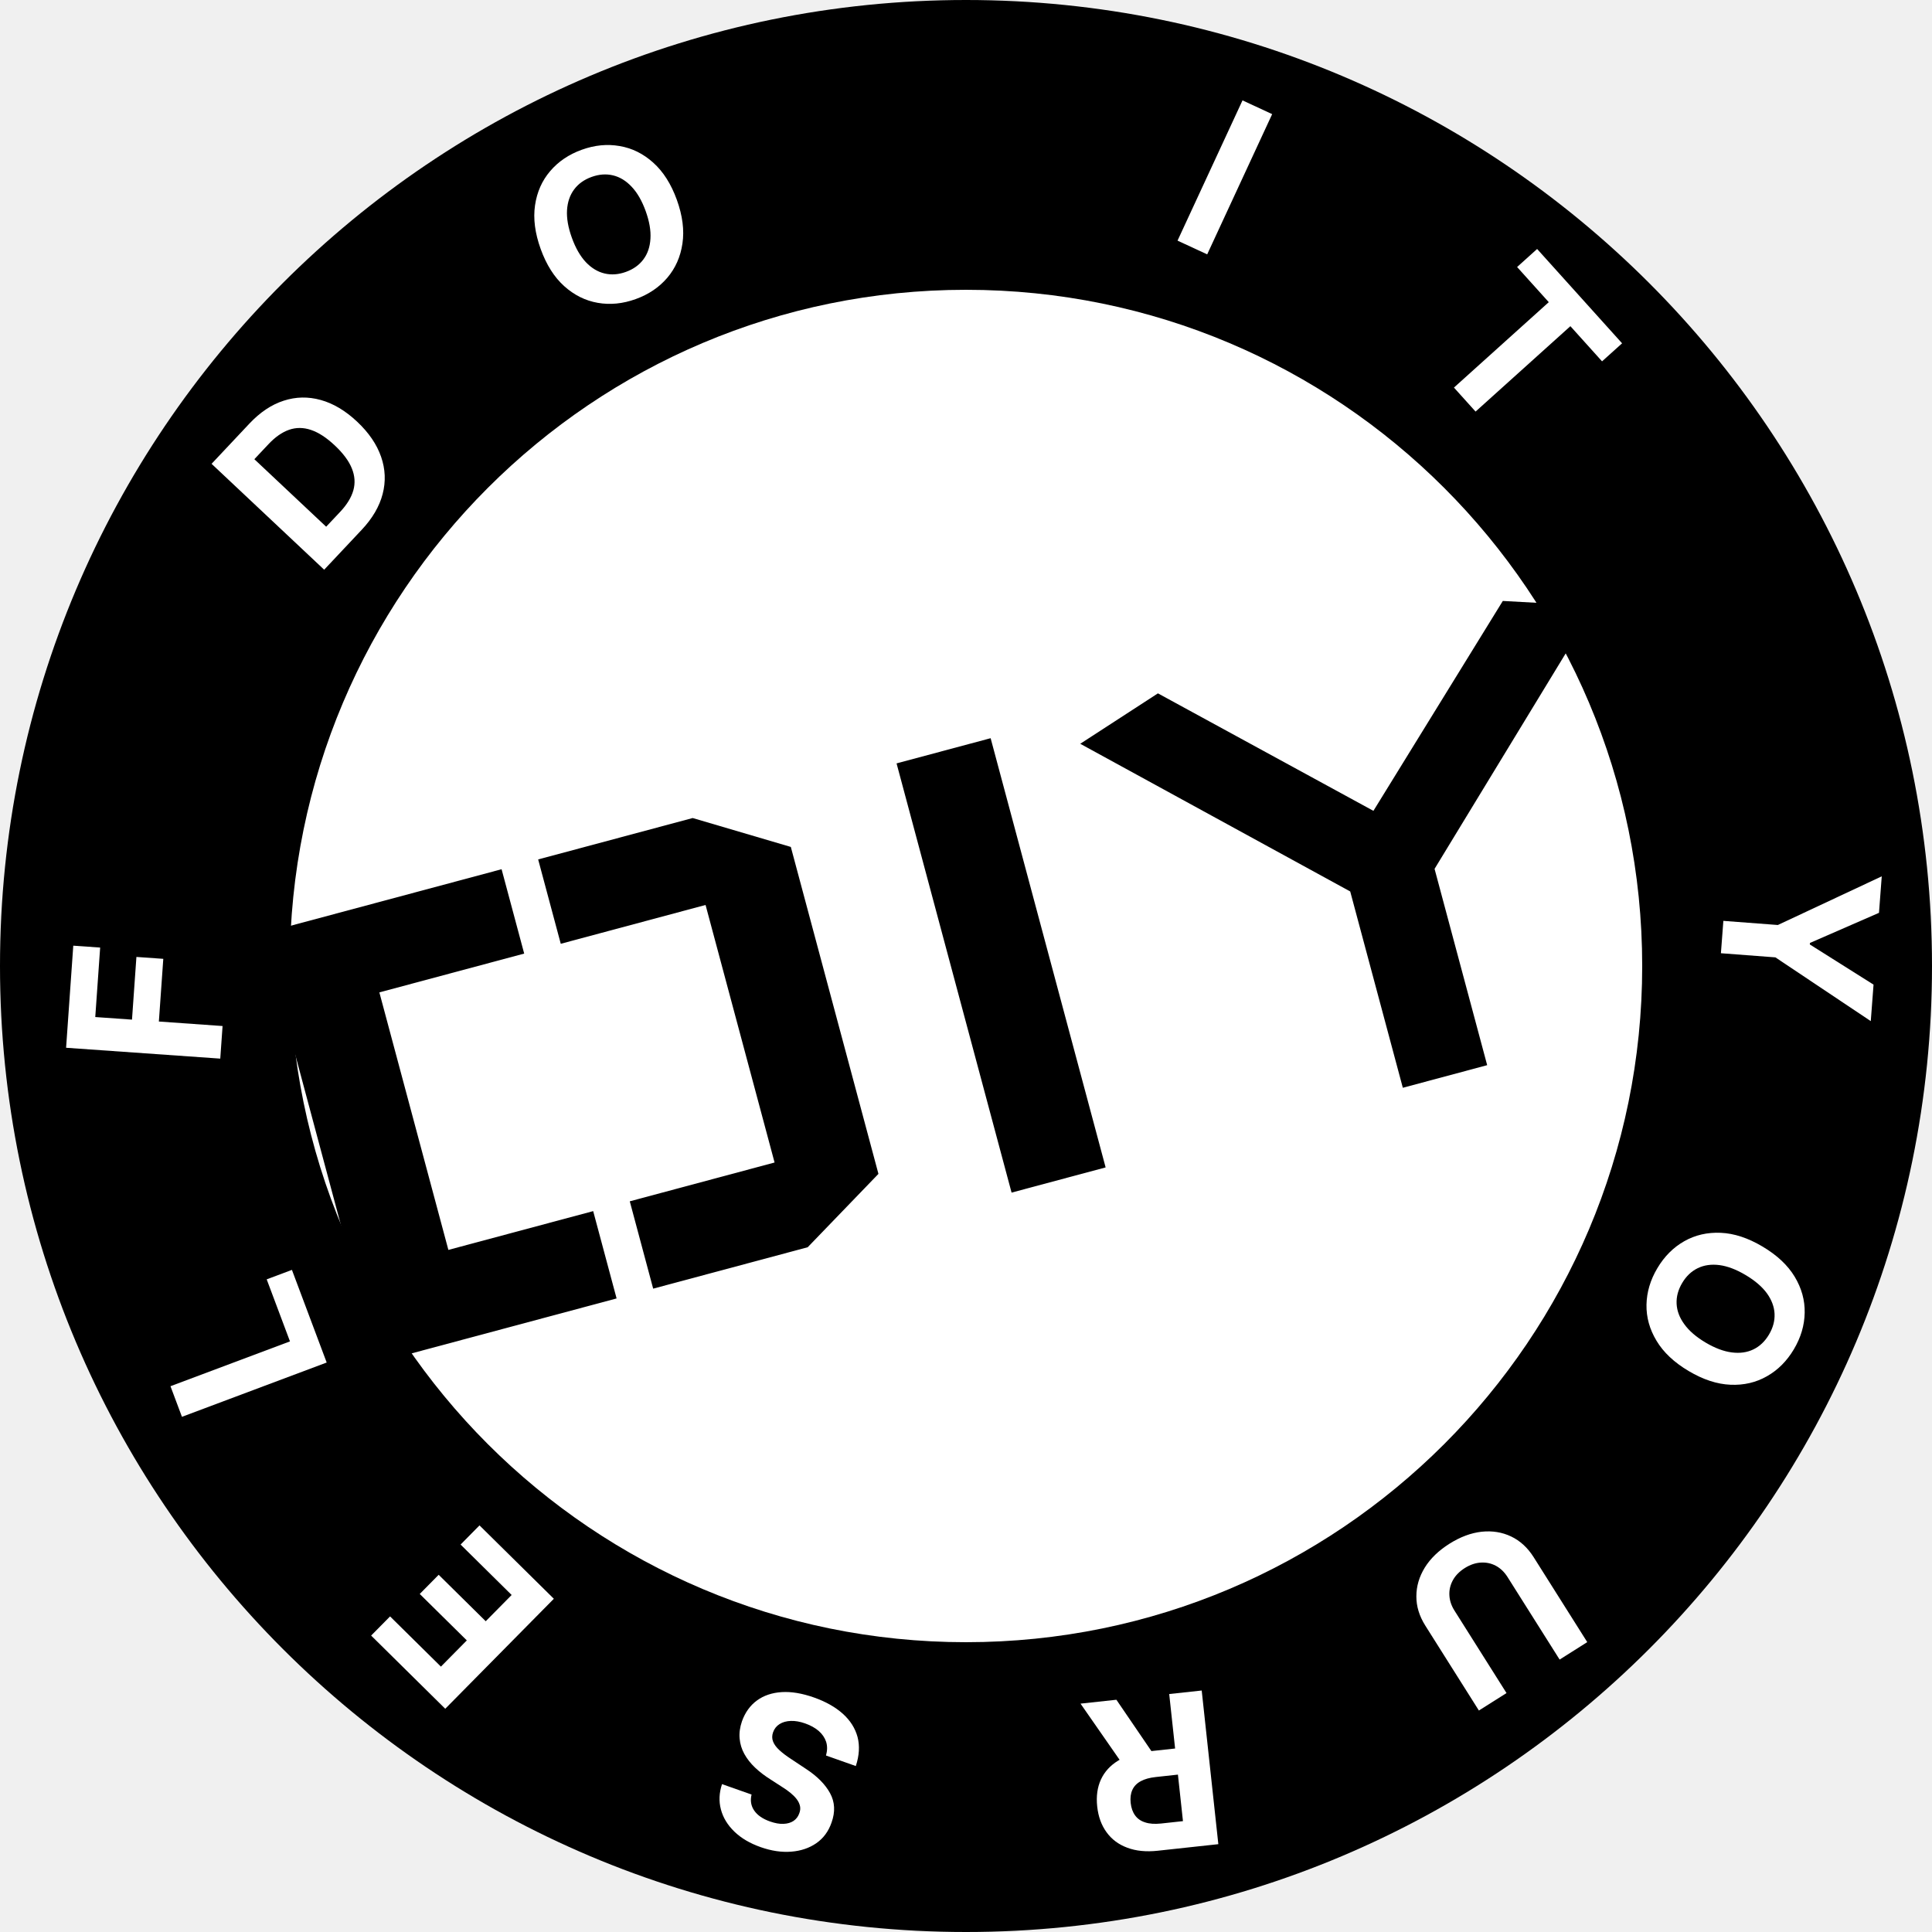
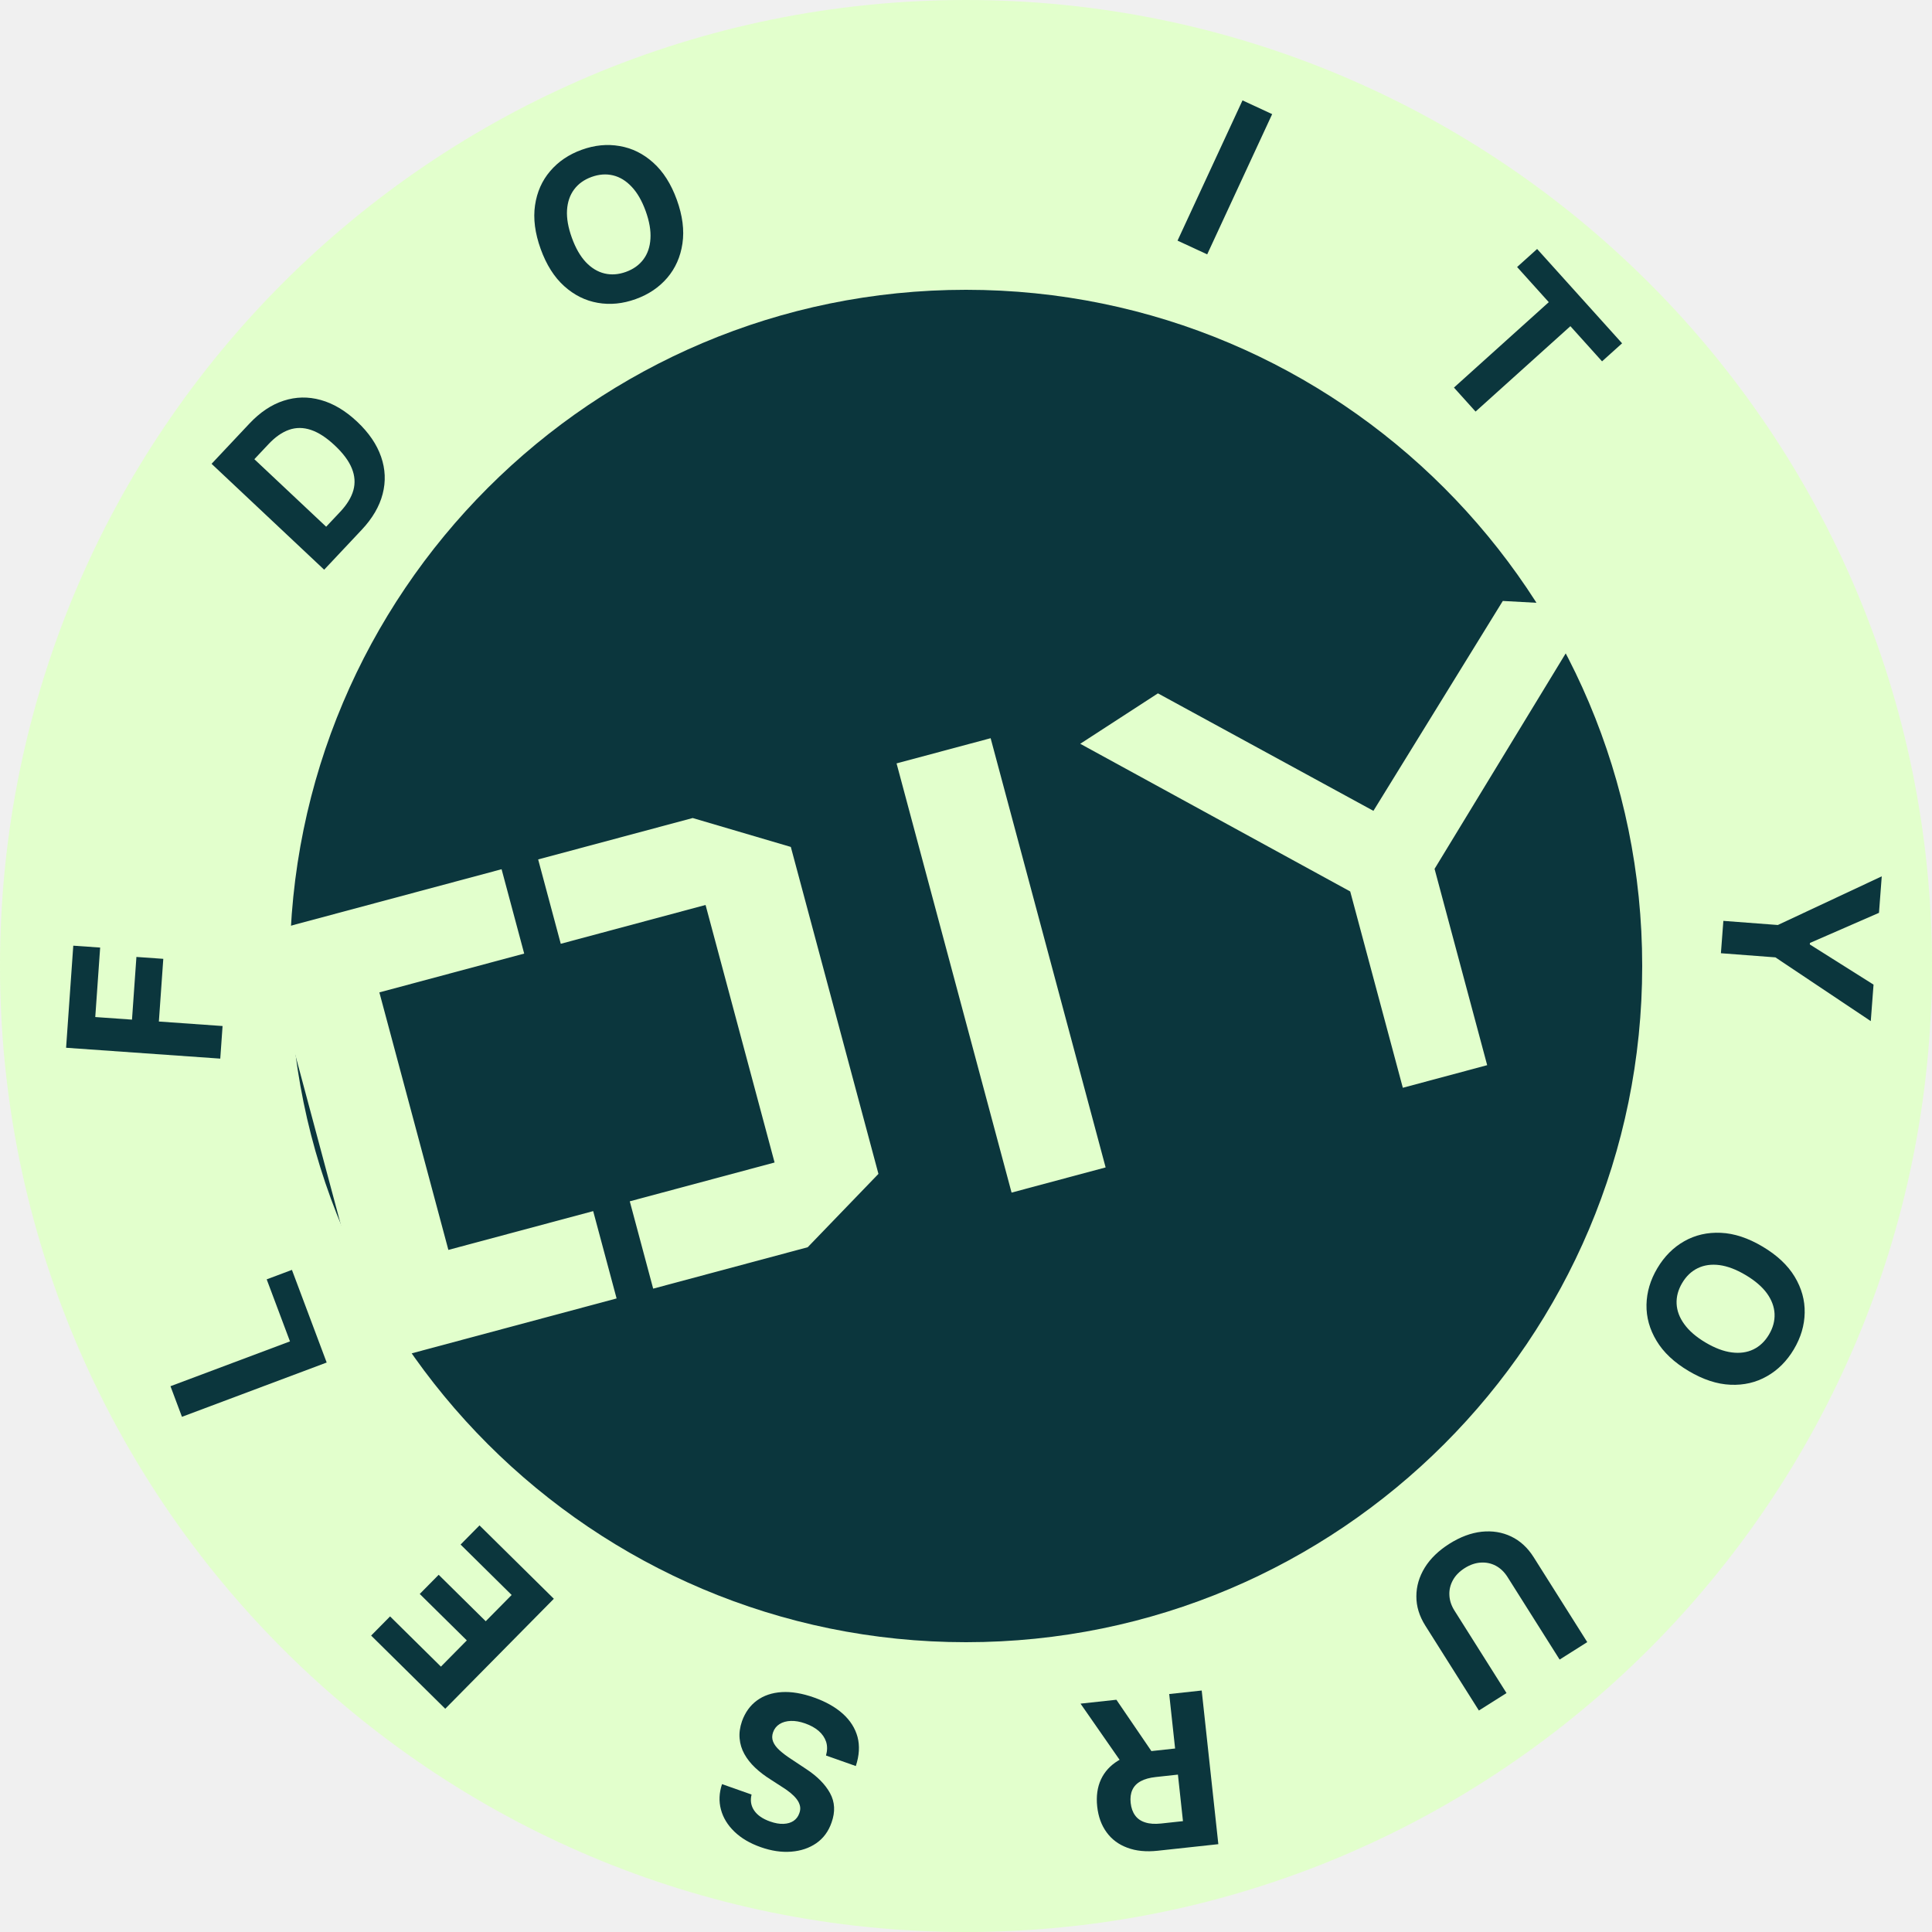
<svg xmlns="http://www.w3.org/2000/svg" width="100" height="100" viewBox="0 0 100 100" fill="none">
  <g clip-path="url(#clip0_17_63)">
-     <circle cx="50" cy="50" r="50" fill="black" />
-     <circle cx="50" cy="50" r="35" fill="white" />
-     <path d="M13.598 48.304L25.962 44.991L27.132 49.357L19.636 51.366L23.208 64.695L30.703 62.687L31.915 67.207L19.551 70.52L13.598 48.304ZM40.933 43.837L35.853 42.341L27.855 44.484L29.025 48.85L36.52 46.841L40.092 60.171L32.597 62.18L33.808 66.7L41.806 64.557L45.468 60.76L40.933 43.837ZM46.406 39.513L51.275 38.209L57.227 60.425L52.359 61.729L46.406 39.513ZM74.253 44.972L76.976 55.133L72.61 56.303L69.887 46.142L55.913 38.498L59.934 35.888L71.088 41.969L77.785 31.105L82.534 31.365L74.253 44.972Z" fill="black" />
-     <path d="M18.722 27.422L16.779 29.488L10.951 24.007L12.91 21.924C13.461 21.338 14.053 20.943 14.684 20.74C15.313 20.535 15.952 20.522 16.6 20.703C17.251 20.882 17.878 21.256 18.484 21.825C19.091 22.396 19.504 23.002 19.725 23.642C19.947 24.28 19.974 24.922 19.806 25.568C19.64 26.212 19.278 26.831 18.722 27.422ZM16.882 27.263L17.618 26.481C17.96 26.116 18.184 25.749 18.289 25.38C18.393 25.006 18.368 24.628 18.212 24.246C18.057 23.86 17.762 23.463 17.328 23.055C16.897 22.65 16.485 22.382 16.093 22.252C15.702 22.121 15.325 22.119 14.962 22.246C14.599 22.373 14.247 22.619 13.904 22.983L13.165 23.768L16.882 27.263Z" fill="white" />
-     <path d="M35.033 10.342C35.329 11.163 35.426 11.917 35.323 12.605C35.222 13.292 34.96 13.884 34.536 14.381C34.113 14.874 33.57 15.241 32.906 15.48C32.238 15.722 31.583 15.787 30.942 15.675C30.3 15.564 29.721 15.276 29.205 14.812C28.688 14.348 28.282 13.707 27.986 12.889C27.69 12.068 27.592 11.315 27.693 10.627C27.793 9.94 28.055 9.35 28.477 8.857C28.899 8.361 29.444 7.992 30.113 7.751C30.777 7.511 31.429 7.447 32.07 7.559C32.713 7.667 33.293 7.953 33.809 8.417C34.328 8.88 34.736 9.522 35.033 10.342ZM33.42 10.925C33.228 10.394 32.986 9.974 32.695 9.667C32.407 9.359 32.085 9.162 31.73 9.077C31.375 8.992 31.006 9.019 30.621 9.158C30.237 9.297 29.935 9.512 29.717 9.805C29.499 10.097 29.376 10.454 29.349 10.876C29.324 11.298 29.407 11.774 29.599 12.306C29.791 12.837 30.032 13.257 30.32 13.566C30.611 13.873 30.934 14.069 31.289 14.154C31.644 14.239 32.013 14.212 32.398 14.073C32.782 13.934 33.084 13.719 33.302 13.427C33.521 13.134 33.642 12.778 33.667 12.356C33.694 11.934 33.612 11.457 33.42 10.925Z" fill="white" />
-     <path d="M65.847 5.907L62.484 13.166L60.949 12.455L64.312 5.196L65.847 5.907Z" fill="white" />
-     <path d="M78.525 13.821L79.561 12.887L83.959 17.77L82.922 18.703L81.283 16.883L76.375 21.303L75.256 20.061L80.164 15.64L78.525 13.821Z" fill="white" />
-     <path d="M97.399 45.359L97.256 47.248L93.682 48.807L93.676 48.885L96.974 50.964L96.831 52.853L91.894 49.553L89.074 49.339L89.201 47.664L92.021 47.878L97.399 45.359Z" fill="white" />
-     <path d="M87.403 70.963C86.652 70.517 86.099 69.996 85.742 69.399C85.383 68.805 85.21 68.181 85.222 67.528C85.236 66.878 85.422 66.25 85.783 65.643C86.146 65.032 86.611 64.566 87.177 64.245C87.743 63.924 88.373 63.779 89.067 63.81C89.761 63.84 90.481 64.077 91.229 64.522C91.979 64.967 92.534 65.487 92.892 66.082C93.251 66.677 93.423 67.299 93.41 67.948C93.399 68.599 93.212 69.23 92.849 69.841C92.488 70.448 92.025 70.912 91.459 71.233C90.893 71.557 90.264 71.704 89.57 71.674C88.875 71.645 88.153 71.409 87.403 70.963ZM88.278 69.489C88.764 69.777 89.217 69.948 89.637 70.001C90.056 70.055 90.429 70.003 90.757 69.844C91.085 69.684 91.354 69.429 91.562 69.077C91.771 68.726 91.867 68.368 91.851 68.003C91.834 67.639 91.702 67.285 91.455 66.941C91.206 66.6 90.839 66.285 90.353 65.996C89.868 65.707 89.415 65.536 88.996 65.481C88.576 65.428 88.202 65.481 87.874 65.641C87.546 65.8 87.278 66.056 87.069 66.407C86.86 66.759 86.764 67.117 86.781 67.481C86.798 67.846 86.93 68.199 87.179 68.54C87.426 68.884 87.793 69.2 88.278 69.489Z" fill="white" />
-     <path d="M77.977 87.633L76.547 88.536L73.774 84.142C73.463 83.649 73.308 83.143 73.311 82.624C73.311 82.107 73.456 81.612 73.746 81.139C74.037 80.669 74.463 80.257 75.022 79.904C75.584 79.55 76.139 79.343 76.689 79.282C77.24 79.224 77.749 79.306 78.216 79.528C78.683 79.751 79.073 80.109 79.384 80.603L82.156 84.996L80.726 85.899L78.03 81.627C77.868 81.37 77.667 81.176 77.428 81.046C77.187 80.918 76.927 80.862 76.648 80.879C76.369 80.895 76.091 80.99 75.816 81.163C75.539 81.338 75.334 81.548 75.201 81.791C75.066 82.037 75.006 82.295 75.02 82.566C75.032 82.839 75.119 83.104 75.282 83.362L77.977 87.633Z" fill="white" />
-     <path d="M62.2 87.501L63.061 95.454L59.923 95.794C59.322 95.859 58.798 95.807 58.35 95.638C57.9 95.472 57.542 95.206 57.277 94.839C57.01 94.475 56.848 94.03 56.791 93.505C56.734 92.977 56.798 92.51 56.985 92.105C57.172 91.702 57.471 91.376 57.881 91.127C58.289 90.879 58.799 90.722 59.41 90.656L61.511 90.428L61.657 91.779L59.828 91.978C59.507 92.012 59.245 92.085 59.042 92.196C58.839 92.307 58.696 92.456 58.611 92.644C58.524 92.831 58.495 93.056 58.523 93.317C58.552 93.581 58.629 93.798 58.755 93.968C58.878 94.138 59.052 94.258 59.277 94.328C59.499 94.401 59.773 94.419 60.096 94.385L61.23 94.262L60.518 87.683L62.2 87.501ZM58.296 91.585L55.928 88.18L57.784 87.979L60.11 91.389L58.296 91.585Z" fill="white" />
-     <path d="M38.901 92.885C38.825 93.193 38.87 93.469 39.036 93.712C39.201 93.955 39.476 94.145 39.859 94.28C40.119 94.372 40.352 94.412 40.557 94.402C40.761 94.394 40.934 94.343 41.075 94.249C41.213 94.154 41.311 94.026 41.368 93.864C41.421 93.731 41.434 93.603 41.408 93.481C41.38 93.357 41.324 93.239 41.239 93.127C41.154 93.016 41.048 92.909 40.922 92.804C40.796 92.701 40.657 92.602 40.505 92.507L39.885 92.106C39.581 91.916 39.314 91.711 39.082 91.491C38.851 91.272 38.666 91.036 38.528 90.786C38.389 90.536 38.308 90.269 38.283 89.987C38.256 89.704 38.297 89.405 38.405 89.09C38.571 88.629 38.83 88.271 39.183 88.014C39.532 87.759 39.959 87.615 40.462 87.583C40.961 87.552 41.518 87.645 42.132 87.862C42.741 88.077 43.239 88.358 43.625 88.704C44.008 89.049 44.262 89.449 44.386 89.904C44.506 90.361 44.477 90.863 44.297 91.41L42.754 90.865C42.826 90.606 42.828 90.369 42.76 90.155C42.689 89.942 42.561 89.754 42.375 89.592C42.186 89.431 41.954 89.303 41.679 89.206C41.408 89.11 41.16 89.067 40.933 89.075C40.704 89.083 40.51 89.137 40.35 89.238C40.19 89.339 40.078 89.48 40.014 89.662C39.954 89.831 39.954 89.992 40.014 90.142C40.072 90.293 40.182 90.442 40.345 90.591C40.505 90.738 40.711 90.894 40.963 91.057L41.712 91.554C42.293 91.933 42.71 92.352 42.962 92.811C43.214 93.27 43.241 93.778 43.041 94.334C42.883 94.792 42.62 95.148 42.254 95.403C41.886 95.657 41.452 95.803 40.952 95.842C40.452 95.881 39.927 95.803 39.377 95.609C38.817 95.412 38.362 95.144 38.012 94.805C37.66 94.465 37.427 94.083 37.315 93.659C37.202 93.236 37.221 92.798 37.372 92.346L38.901 92.885Z" fill="white" />
-     <path d="M28.667 82.752L23.046 88.445L19.21 84.657L20.19 83.665L22.822 86.264L24.162 84.907L21.726 82.503L22.706 81.511L25.141 83.915L26.483 82.556L23.84 79.946L24.819 78.954L28.667 82.752Z" fill="white" />
-     <path d="M16.909 70.524L9.418 73.334L8.824 71.75L15.009 69.43L13.804 66.219L15.11 65.729L16.909 70.524Z" fill="white" />
-     <path d="M11.401 54.794L3.421 54.232L3.793 48.948L5.184 49.046L4.931 52.642L6.832 52.776L7.061 49.531L8.452 49.629L8.223 52.874L11.52 53.107L11.401 54.794Z" fill="white" />
+     <circle cx="50" cy="50" r="50" fill="#E2FFCC" />
+     <circle cx="50" cy="50" r="35" fill="#0B363D" />
+     <path d="M13.598 48.304L25.962 44.991L27.132 49.357L19.636 51.366L23.208 64.695L30.703 62.687L31.915 67.207L19.551 70.52L13.598 48.304ZM40.933 43.837L35.853 42.341L27.855 44.484L29.025 48.85L36.52 46.841L40.092 60.171L32.597 62.18L33.808 66.7L41.806 64.557L45.468 60.76L40.933 43.837ZM46.406 39.513L51.275 38.209L57.227 60.425L52.359 61.729L46.406 39.513ZM74.253 44.972L76.976 55.133L72.61 56.303L69.887 46.142L55.913 38.498L59.934 35.888L71.088 41.969L77.785 31.105L82.534 31.365L74.253 44.972Z" fill="#E2FFCC" />
+     <path d="M18.722 27.422L16.779 29.488L10.951 24.007L12.91 21.924C13.461 21.338 14.053 20.943 14.684 20.74C15.313 20.535 15.952 20.522 16.6 20.703C17.251 20.882 17.878 21.256 18.484 21.825C19.091 22.396 19.504 23.002 19.725 23.642C19.947 24.28 19.974 24.922 19.806 25.568C19.64 26.212 19.278 26.831 18.722 27.422ZM16.882 27.263L17.618 26.481C17.96 26.116 18.184 25.749 18.289 25.38C18.393 25.006 18.368 24.628 18.212 24.246C18.057 23.86 17.762 23.463 17.328 23.055C16.897 22.65 16.485 22.382 16.093 22.252C15.702 22.121 15.325 22.119 14.962 22.246C14.599 22.373 14.247 22.619 13.904 22.983L13.165 23.768L16.882 27.263Z" fill="#0B363D" />
+     <path d="M35.033 10.342C35.329 11.163 35.426 11.917 35.323 12.605C35.222 13.292 34.96 13.884 34.536 14.381C34.113 14.874 33.57 15.241 32.906 15.48C32.238 15.722 31.583 15.787 30.942 15.675C30.3 15.564 29.721 15.276 29.205 14.812C28.688 14.348 28.282 13.707 27.986 12.889C27.69 12.068 27.592 11.315 27.693 10.627C27.793 9.94 28.055 9.35 28.477 8.857C28.899 8.361 29.444 7.992 30.113 7.751C30.777 7.511 31.429 7.447 32.07 7.559C32.713 7.667 33.293 7.953 33.809 8.417C34.328 8.88 34.736 9.522 35.033 10.342ZM33.42 10.925C33.228 10.394 32.986 9.974 32.695 9.667C32.407 9.359 32.085 9.162 31.73 9.077C31.375 8.992 31.006 9.019 30.621 9.158C30.237 9.297 29.935 9.512 29.717 9.805C29.499 10.097 29.376 10.454 29.349 10.876C29.324 11.298 29.407 11.774 29.599 12.306C29.791 12.837 30.032 13.257 30.32 13.566C30.611 13.873 30.934 14.069 31.289 14.154C31.644 14.239 32.013 14.212 32.398 14.073C32.782 13.934 33.084 13.719 33.302 13.427C33.521 13.134 33.642 12.778 33.667 12.356C33.694 11.934 33.612 11.457 33.42 10.925Z" fill="#0B363D" />
+     <path d="M65.847 5.907L62.484 13.166L60.949 12.455L64.312 5.196L65.847 5.907Z" fill="#0B363D" />
+     <path d="M78.525 13.821L79.561 12.887L83.959 17.77L82.922 18.703L81.283 16.883L76.375 21.303L75.256 20.061L80.164 15.64L78.525 13.821Z" fill="#0B363D" />
+     <path d="M97.399 45.359L97.256 47.248L93.682 48.807L93.676 48.885L96.974 50.964L96.831 52.853L91.894 49.553L89.074 49.339L89.201 47.664L92.021 47.878L97.399 45.359Z" fill="#0B363D" />
+     <path d="M87.403 70.963C86.652 70.517 86.099 69.996 85.742 69.399C85.383 68.805 85.21 68.181 85.222 67.528C85.236 66.878 85.422 66.25 85.783 65.643C86.146 65.032 86.611 64.566 87.177 64.245C87.743 63.924 88.373 63.779 89.067 63.81C89.761 63.84 90.481 64.077 91.229 64.522C91.979 64.967 92.534 65.487 92.892 66.082C93.251 66.677 93.423 67.299 93.41 67.948C93.399 68.599 93.212 69.23 92.849 69.841C92.488 70.448 92.025 70.912 91.459 71.233C90.893 71.557 90.264 71.704 89.57 71.674C88.875 71.645 88.153 71.409 87.403 70.963ZM88.278 69.489C88.764 69.777 89.217 69.948 89.637 70.001C90.056 70.055 90.429 70.003 90.757 69.844C91.085 69.684 91.354 69.429 91.562 69.077C91.771 68.726 91.867 68.368 91.851 68.003C91.834 67.639 91.702 67.285 91.455 66.941C91.206 66.6 90.839 66.285 90.353 65.996C89.868 65.707 89.415 65.536 88.996 65.481C88.576 65.428 88.202 65.481 87.874 65.641C87.546 65.8 87.278 66.056 87.069 66.407C86.86 66.759 86.764 67.117 86.781 67.481C86.798 67.846 86.93 68.199 87.179 68.54C87.426 68.884 87.793 69.2 88.278 69.489Z" fill="#0B363D" />
+     <path d="M77.977 87.633L76.547 88.536L73.774 84.142C73.463 83.649 73.308 83.143 73.311 82.624C73.311 82.107 73.456 81.612 73.746 81.139C74.037 80.669 74.463 80.257 75.022 79.904C75.584 79.55 76.139 79.343 76.689 79.282C77.24 79.224 77.749 79.306 78.216 79.528C78.683 79.751 79.073 80.109 79.384 80.603L82.156 84.996L80.726 85.899L78.03 81.627C77.868 81.37 77.667 81.176 77.428 81.046C77.187 80.918 76.927 80.862 76.648 80.879C76.369 80.895 76.091 80.99 75.816 81.163C75.539 81.338 75.334 81.548 75.201 81.791C75.066 82.037 75.006 82.295 75.02 82.566C75.032 82.839 75.119 83.104 75.282 83.362L77.977 87.633Z" fill="#0B363D" />
+     <path d="M62.2 87.501L63.061 95.454L59.923 95.794C59.322 95.859 58.798 95.807 58.35 95.638C57.9 95.472 57.542 95.206 57.277 94.839C57.01 94.475 56.848 94.03 56.791 93.505C56.734 92.977 56.798 92.51 56.985 92.105C57.172 91.702 57.471 91.376 57.881 91.127C58.289 90.879 58.799 90.722 59.41 90.656L61.511 90.428L61.657 91.779L59.828 91.978C59.507 92.012 59.245 92.085 59.042 92.196C58.839 92.307 58.696 92.456 58.611 92.644C58.524 92.831 58.495 93.056 58.523 93.317C58.552 93.581 58.629 93.798 58.755 93.968C58.878 94.138 59.052 94.258 59.277 94.328C59.499 94.401 59.773 94.419 60.096 94.385L61.23 94.262L60.518 87.683L62.2 87.501ZM58.296 91.585L55.928 88.18L57.784 87.979L60.11 91.389L58.296 91.585Z" fill="#0B363D" />
+     <path d="M38.901 92.885C38.825 93.193 38.87 93.469 39.036 93.712C39.201 93.955 39.476 94.145 39.859 94.28C40.119 94.372 40.352 94.412 40.557 94.402C40.761 94.394 40.934 94.343 41.075 94.249C41.213 94.154 41.311 94.026 41.368 93.864C41.421 93.731 41.434 93.603 41.408 93.481C41.38 93.357 41.324 93.239 41.239 93.127C41.154 93.016 41.048 92.909 40.922 92.804C40.796 92.701 40.657 92.602 40.505 92.507L39.885 92.106C39.581 91.916 39.314 91.711 39.082 91.491C38.851 91.272 38.666 91.036 38.528 90.786C38.389 90.536 38.308 90.269 38.283 89.987C38.256 89.704 38.297 89.405 38.405 89.09C38.571 88.629 38.83 88.271 39.183 88.014C39.532 87.759 39.959 87.615 40.462 87.583C40.961 87.552 41.518 87.645 42.132 87.862C42.741 88.077 43.239 88.358 43.625 88.704C44.008 89.049 44.262 89.449 44.386 89.904C44.506 90.361 44.477 90.863 44.297 91.41L42.754 90.865C42.826 90.606 42.828 90.369 42.76 90.155C42.689 89.942 42.561 89.754 42.375 89.592C42.186 89.431 41.954 89.303 41.679 89.206C41.408 89.11 41.16 89.067 40.933 89.075C40.704 89.083 40.51 89.137 40.35 89.238C40.19 89.339 40.078 89.48 40.014 89.662C39.954 89.831 39.954 89.992 40.014 90.142C40.072 90.293 40.182 90.442 40.345 90.591C40.505 90.738 40.711 90.894 40.963 91.057L41.712 91.554C42.293 91.933 42.71 92.352 42.962 92.811C43.214 93.27 43.241 93.778 43.041 94.334C42.883 94.792 42.62 95.148 42.254 95.403C41.886 95.657 41.452 95.803 40.952 95.842C40.452 95.881 39.927 95.803 39.377 95.609C38.817 95.412 38.362 95.144 38.012 94.805C37.66 94.465 37.427 94.083 37.315 93.659C37.202 93.236 37.221 92.798 37.372 92.346L38.901 92.885Z" fill="#0B363D" />
+     <path d="M28.667 82.752L23.046 88.445L19.21 84.657L20.19 83.665L22.822 86.264L24.162 84.907L21.726 82.503L22.706 81.511L25.141 83.915L26.483 82.556L23.84 79.946L24.819 78.954L28.667 82.752Z" fill="#0B363D" />
+     <path d="M16.909 70.524L9.418 73.334L8.824 71.75L15.009 69.43L13.804 66.219L15.11 65.729L16.909 70.524Z" fill="#0B363D" />
+     <path d="M11.401 54.794L3.421 54.232L3.793 48.948L5.184 49.046L4.931 52.642L6.832 52.776L7.061 49.531L8.452 49.629L8.223 52.874L11.52 53.107L11.401 54.794Z" fill="#0B363D" />
  </g>
  <defs>
    <clipPath id="clip0_17_63">
-       <rect width="100" height="100" fill="white" />
+       <rect width="100" height="100" fill="#0B363D" />
    </clipPath>
  </defs>
</svg>
